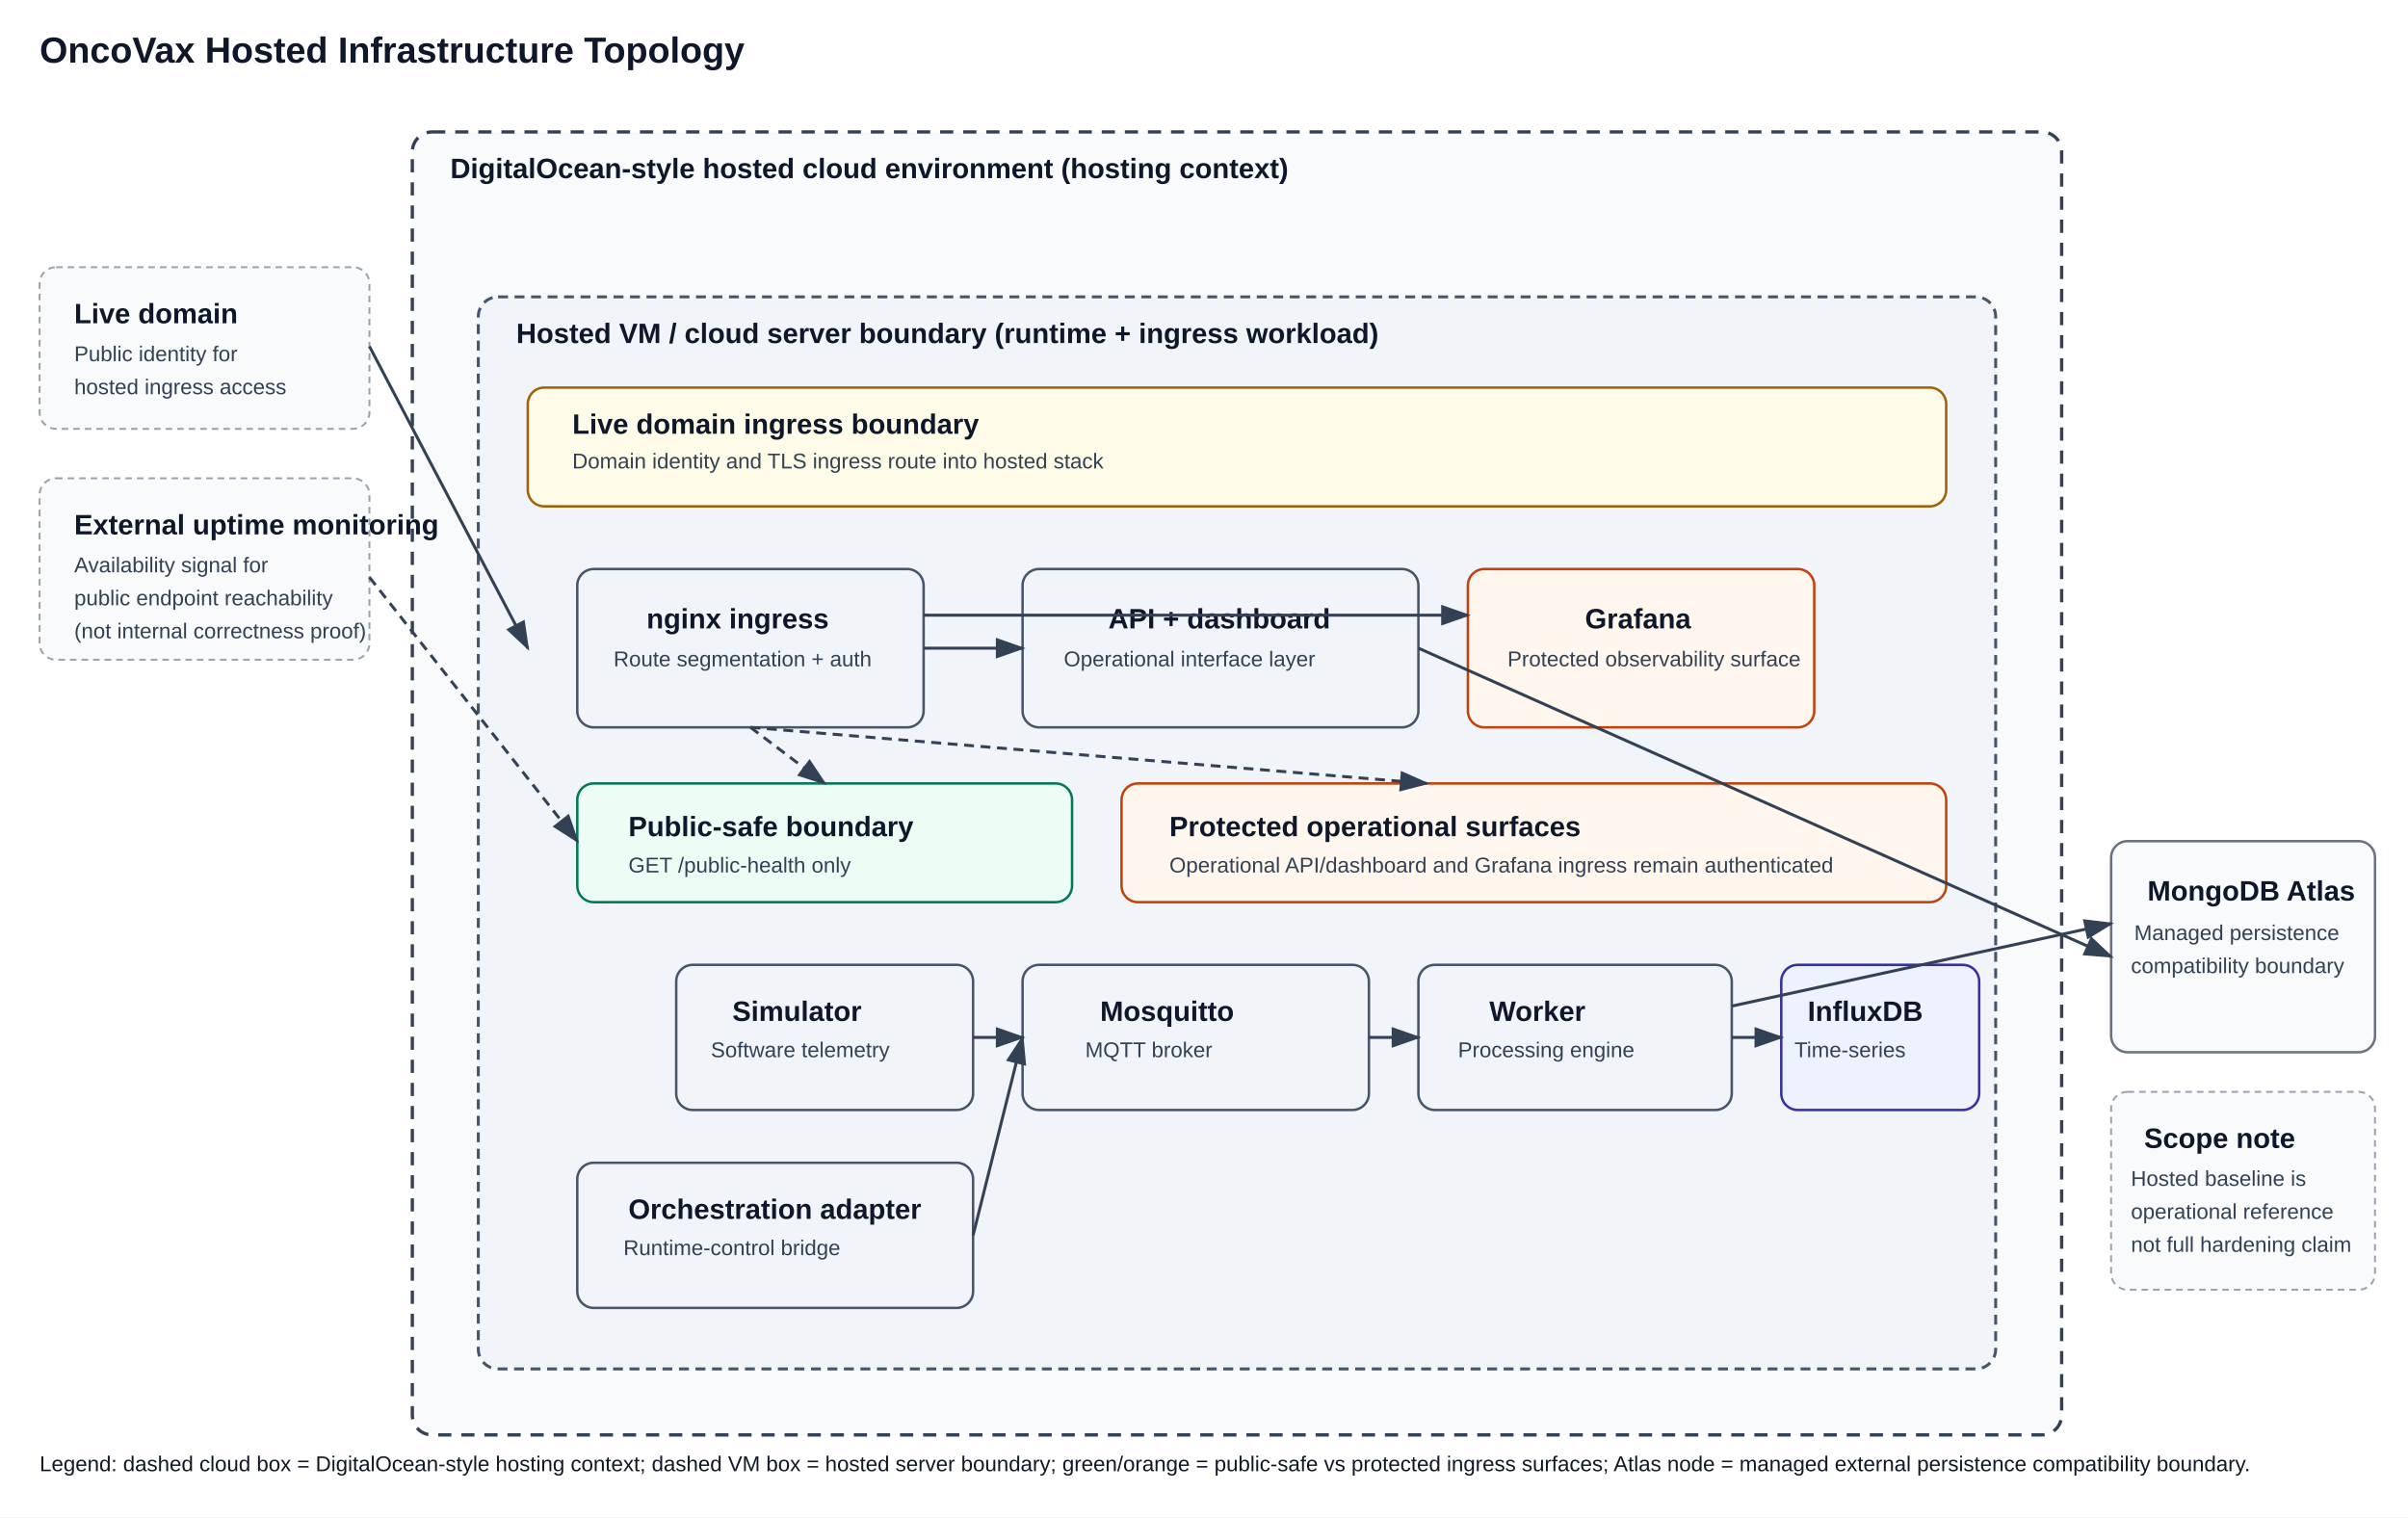
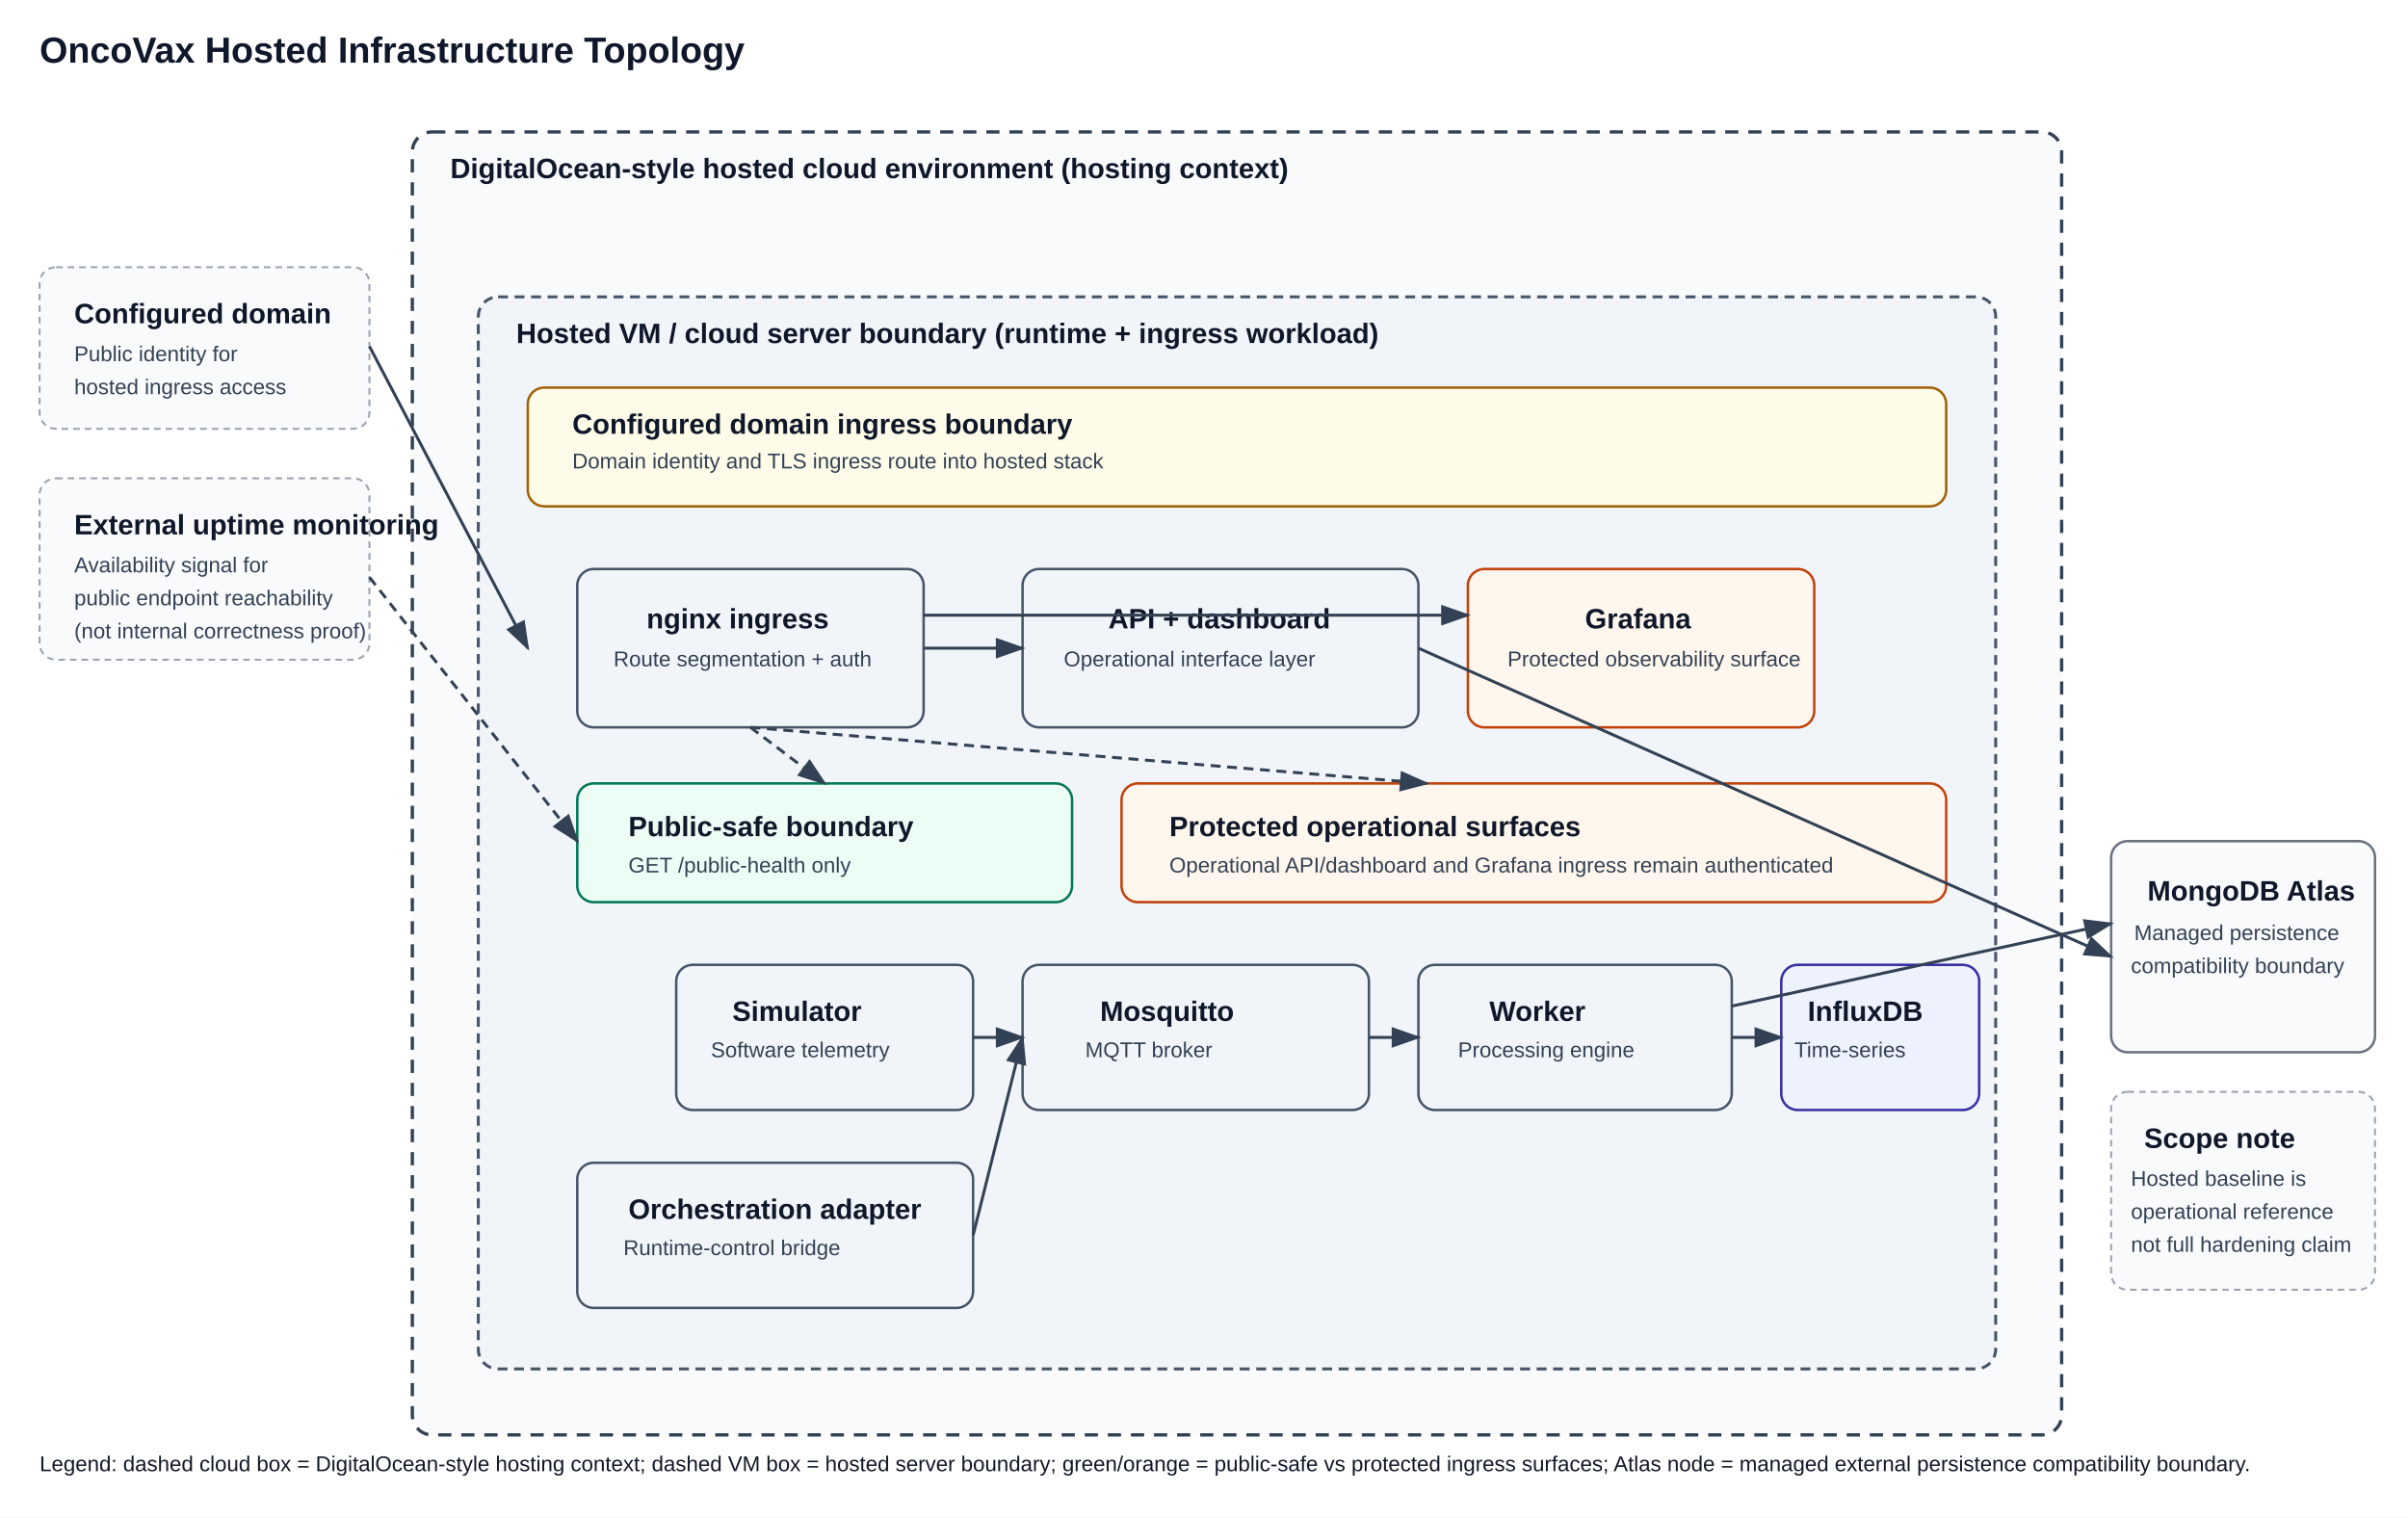
<svg xmlns="http://www.w3.org/2000/svg" width="1460" height="920" viewBox="0 0 1460 920" role="img" aria-labelledby="title desc">
  <defs>
    <style>
      .bg { fill: #ffffff; }
      .cloud { fill: #f8fafc; stroke: #334155; stroke-width: 2; stroke-dasharray: 8 6; }
      .vm { fill: #f1f5f9; stroke: #475569; stroke-width: 1.8; stroke-dasharray: 6 4; }
      .edge { fill: #fefce8; stroke: #a16207; stroke-width: 1.5; }
      .svc { fill: #f1f5f9; stroke: #475569; stroke-width: 1.5; }
      .store { fill: #eef2ff; stroke: #3730a3; stroke-width: 1.5; }
      .external { fill: #f8fafc; stroke: #6b7280; stroke-width: 1.5; }
      .public { fill: #ecfdf5; stroke: #047857; stroke-width: 1.5; }
      .protected { fill: #fff7ed; stroke: #c2410c; stroke-width: 1.5; }
      .note { fill: #f9fafb; stroke: #9ca3af; stroke-width: 1.2; stroke-dasharray: 4 3; }
      .title { font: 700 22px Arial, sans-serif; fill: #0f172a; }
      .h2 { font: 600 17px Arial, sans-serif; fill: #0f172a; }
      .small { font: 13px Arial, sans-serif; fill: #334155; }
      .legend { font: 13px Arial, sans-serif; fill: #111827; }
      .arrow { stroke: #334155; stroke-width: 1.8; fill: none; marker-end: url(#arrowhead); }
      .dash { stroke-dasharray: 6 4; }
    </style>
    <marker id="arrowhead" markerWidth="10" markerHeight="7" refX="9" refY="3.5" orient="auto">
      <polygon points="0 0, 10 3.5, 0 7" fill="#334155" />
    </marker>
  </defs>
  <rect class="bg" x="0" y="0" width="1460" height="920" />
  <text class="title" x="24" y="38">OncoVax Hosted Infrastructure Topology</text>
  <rect class="cloud" x="250" y="80" width="1000" height="790" rx="12" ry="12" />
  <text class="h2" x="273" y="108">DigitalOcean-style hosted cloud environment (hosting context)</text>
  <rect class="vm" x="290" y="180" width="920" height="650" rx="12" ry="12" />
  <text class="h2" x="313" y="208">Hosted VM / cloud server boundary (runtime + ingress workload)</text>
  <rect class="edge" x="320" y="235" width="860" height="72" rx="10" ry="10" />
-   <text class="h2" x="347" y="263">Live domain ingress boundary</text>
+   <text class="h2" x="347" y="263">Configured domain ingress boundary</text>
  <text class="small" x="347" y="284">Domain identity and TLS ingress route into hosted stack</text>
  <rect class="svc" x="350" y="345" width="210" height="96" rx="10" ry="10" />
  <text class="h2" x="392" y="381">nginx ingress</text>
  <text class="small" x="372" y="404">Route segmentation + auth</text>
  <rect class="public" x="350" y="475" width="300" height="72" rx="10" ry="10" />
  <text class="h2" x="381" y="507">Public-safe boundary</text>
  <text class="small" x="381" y="529">GET /public-health only</text>
  <rect class="protected" x="680" y="475" width="500" height="72" rx="10" ry="10" />
  <text class="h2" x="709" y="507">Protected operational surfaces</text>
  <text class="small" x="709" y="529">Operational API/dashboard and Grafana ingress remain authenticated</text>
  <rect class="svc" x="620" y="345" width="240" height="96" rx="10" ry="10" />
  <text class="h2" x="672" y="381">API + dashboard</text>
  <text class="small" x="645" y="404">Operational interface layer</text>
  <rect class="protected" x="890" y="345" width="210" height="96" rx="10" ry="10" />
  <text class="h2" x="961" y="381">Grafana</text>
  <text class="small" x="914" y="404">Protected observability surface</text>
  <rect class="svc" x="620" y="585" width="210" height="88" rx="10" ry="10" />
  <text class="h2" x="667" y="619">Mosquitto</text>
  <text class="small" x="658" y="641">MQTT broker</text>
  <rect class="svc" x="860" y="585" width="190" height="88" rx="10" ry="10" />
  <text class="h2" x="903" y="619">Worker</text>
  <text class="small" x="884" y="641">Processing engine</text>
  <rect class="svc" x="410" y="585" width="180" height="88" rx="10" ry="10" />
  <text class="h2" x="444" y="619">Simulator</text>
  <text class="small" x="431" y="641">Software telemetry</text>
  <rect class="svc" x="350" y="705" width="240" height="88" rx="10" ry="10" />
  <text class="h2" x="381" y="739">Orchestration adapter</text>
  <text class="small" x="378" y="761">Runtime-control bridge</text>
  <rect class="store" x="1080" y="585" width="120" height="88" rx="10" ry="10" />
  <text class="h2" x="1096" y="619">InfluxDB</text>
  <text class="small" x="1088" y="641">Time-series</text>
  <rect class="external" x="1280" y="510" width="160" height="128" rx="10" ry="10" />
  <text class="h2" x="1302" y="546">MongoDB Atlas</text>
  <text class="small" x="1294" y="570">Managed persistence</text>
  <text class="small" x="1292" y="590">compatibility boundary</text>
  <rect class="note" x="24" y="162" width="200" height="98" rx="10" ry="10" />
-   <text class="h2" x="45" y="196">Live domain</text>
+   <text class="h2" x="45" y="196">Configured domain</text>
  <text class="small" x="45" y="219">Public identity for</text>
  <text class="small" x="45" y="239">hosted ingress access</text>
  <rect class="note" x="24" y="290" width="200" height="110" rx="10" ry="10" />
  <text class="h2" x="45" y="324">External uptime monitoring</text>
  <text class="small" x="45" y="347">Availability signal for</text>
  <text class="small" x="45" y="367">public endpoint reachability</text>
  <text class="small" x="45" y="387">(not internal correctness proof)</text>
  <rect class="note" x="1280" y="662" width="160" height="120" rx="10" ry="10" />
  <text class="h2" x="1300" y="696">Scope note</text>
  <text class="small" x="1292" y="719">Hosted baseline is</text>
  <text class="small" x="1292" y="739">operational reference</text>
  <text class="small" x="1292" y="759">not full hardening claim</text>
  <line class="arrow" x1="224" y1="210" x2="320" y2="393" />
  <line class="arrow dash" x1="224" y1="350" x2="350" y2="510" />
  <line class="arrow" x1="560" y1="393" x2="620" y2="393" />
  <line class="arrow" x1="560" y1="373" x2="890" y2="373" />
  <line class="arrow dash" x1="455" y1="441" x2="500" y2="475" />
  <line class="arrow dash" x1="455" y1="441" x2="865" y2="475" />
  <line class="arrow" x1="590" y1="629" x2="620" y2="629" />
  <line class="arrow" x1="590" y1="749" x2="620" y2="629" />
  <line class="arrow" x1="830" y1="629" x2="860" y2="629" />
  <line class="arrow" x1="1050" y1="629" x2="1080" y2="629" />
  <line class="arrow" x1="1050" y1="610" x2="1280" y2="560" />
  <line class="arrow" x1="860" y1="393" x2="1280" y2="580" />
  <text class="legend" x="24" y="892">Legend: dashed cloud box = DigitalOcean-style hosting context; dashed VM box = hosted server boundary; green/orange = public-safe vs protected ingress surfaces; Atlas node = managed external persistence compatibility boundary.</text>
</svg>
